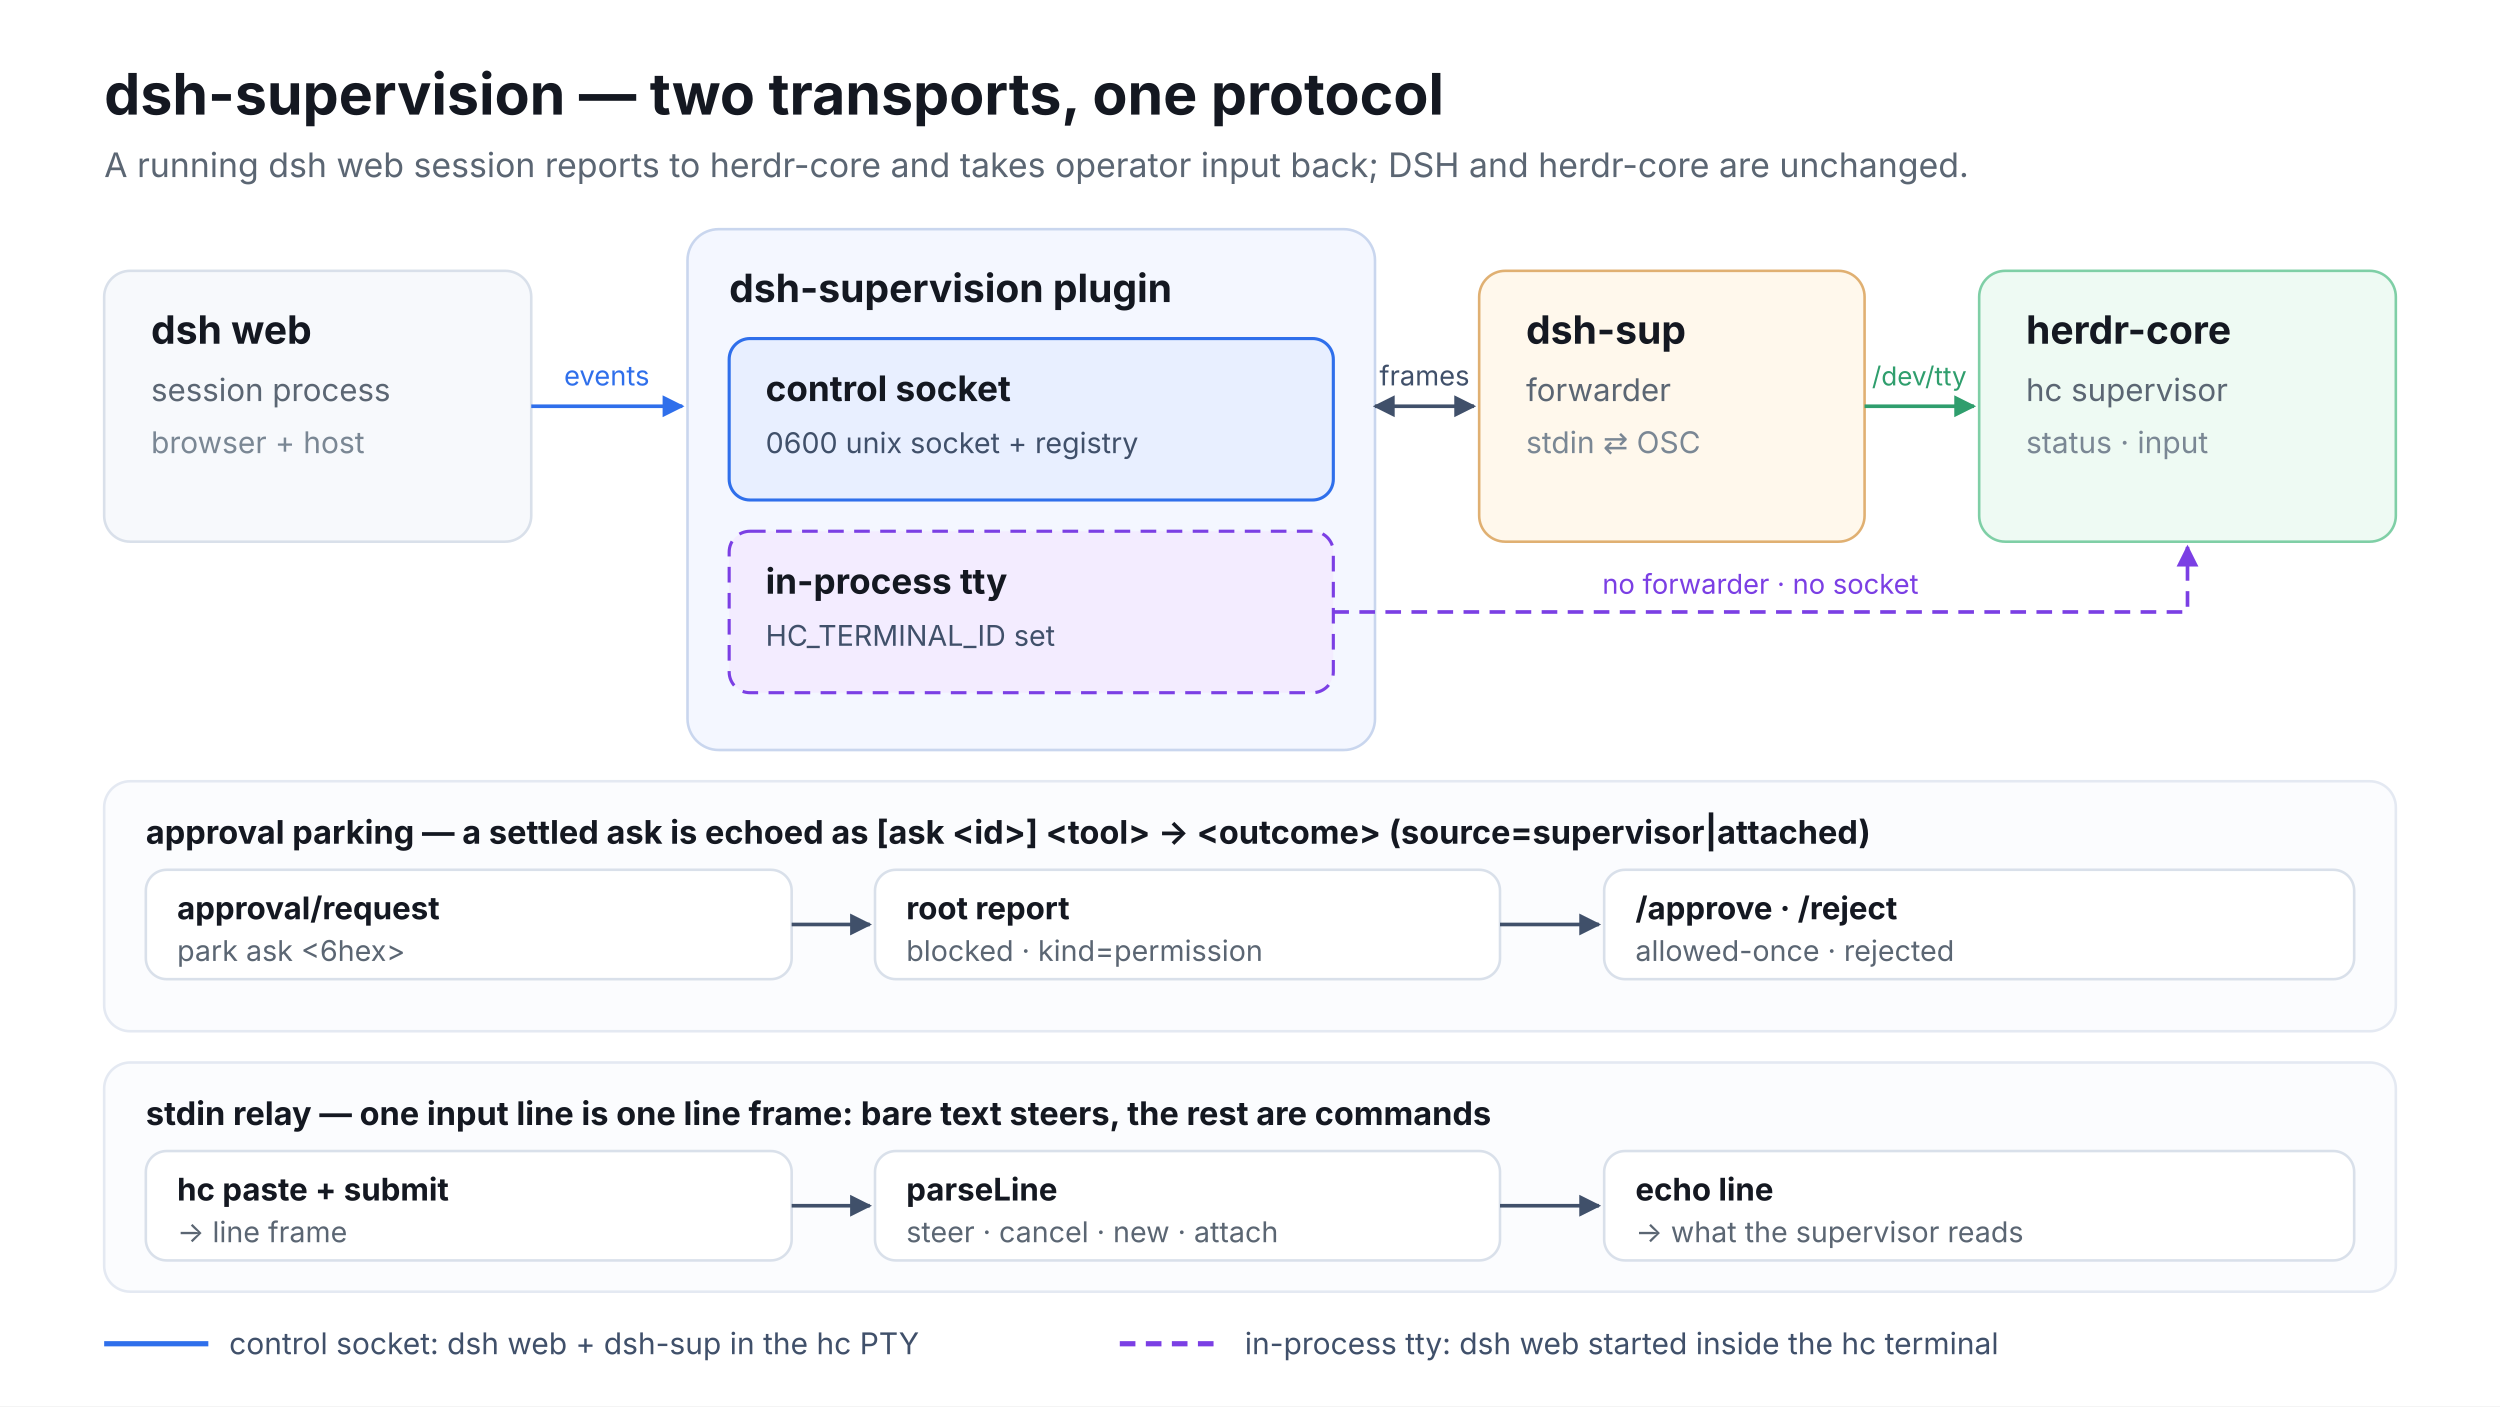
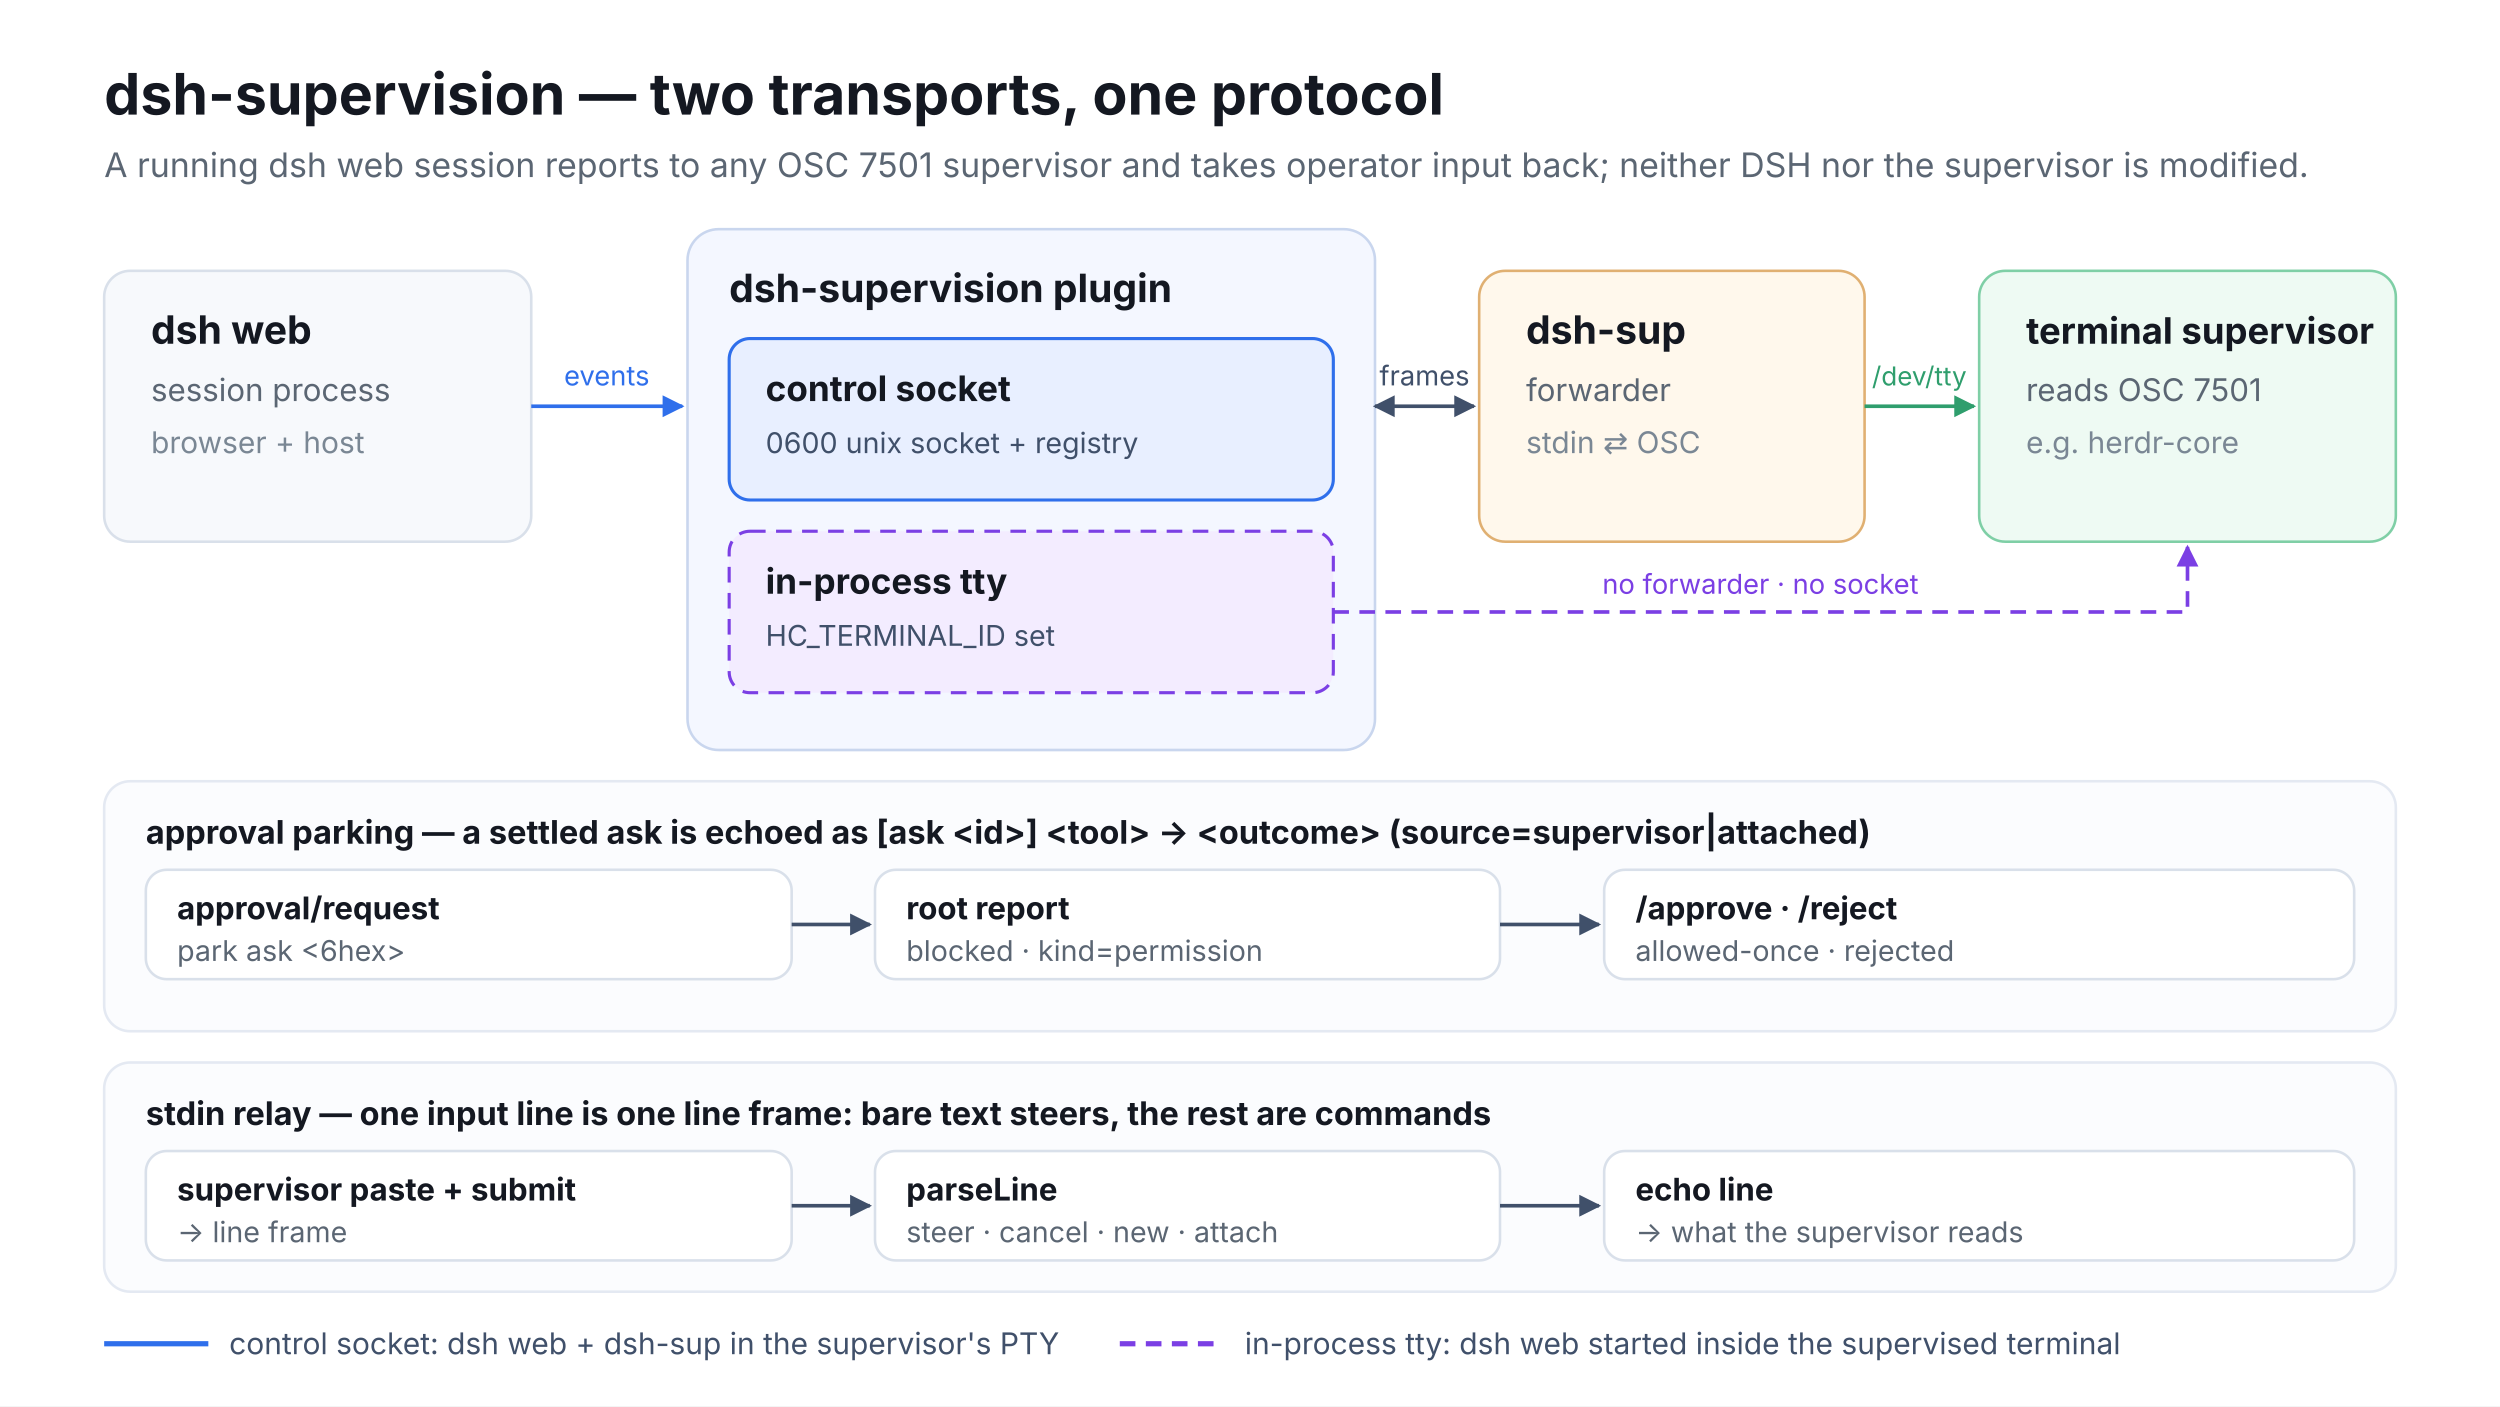
- <svg xmlns="http://www.w3.org/2000/svg" width="960" height="540" viewBox="0 0 960 540" role="img" aria-label="dsh-supervision topology: a dsh web session, the plugin with a control socket and an in-process tty transport, the dsh-sup forwarder, herdr-core, and the approval parking and stdin relay lanes" font-family="-apple-system, &quot;SF Pro Text&quot;, &quot;Segoe UI&quot;, system-ui, sans-serif">
+ <svg xmlns="http://www.w3.org/2000/svg" width="960" height="540" viewBox="0 0 960 540" role="img" aria-label="dsh-supervision topology: a dsh web session, the plugin with a control socket and an in-process tty transport, the dsh-sup forwarder, a terminal supervisor reading OSC 7501, and the approval parking and stdin relay lanes" font-family="-apple-system, &quot;SF Pro Text&quot;, &quot;Segoe UI&quot;, system-ui, sans-serif">
  <defs>
    <marker id="arrow-blue" viewBox="0 0 10 10" refX="9" refY="5" markerWidth="6" markerHeight="6" orient="auto-start-reverse" markerUnits="strokeWidth">
      <path d="M0 0 L10 5 L0 10 Z" fill="#2F6FEB" />
    </marker>
    <marker id="arrow-ink" viewBox="0 0 10 10" refX="9" refY="5" markerWidth="6" markerHeight="6" orient="auto-start-reverse" markerUnits="strokeWidth">
      <path d="M0 0 L10 5 L0 10 Z" fill="#40506A" />
    </marker>
    <marker id="arrow-green" viewBox="0 0 10 10" refX="9" refY="5" markerWidth="6" markerHeight="6" orient="auto-start-reverse" markerUnits="strokeWidth">
      <path d="M0 0 L10 5 L0 10 Z" fill="#2F9E6D" />
    </marker>
    <marker id="arrow-purple" viewBox="0 0 10 10" refX="9" refY="5" markerWidth="6" markerHeight="6" orient="auto-start-reverse" markerUnits="strokeWidth">
      <path d="M0 0 L10 5 L0 10 Z" fill="#7B3FE4" />
    </marker>
  </defs>
  <rect x="0" y="0" width="960" height="540" fill="#FFFFFF" />
  <text x="40" y="44" fill="#141821" font-size="22" font-weight="700">dsh-supervision — two transports, one protocol</text>
-   <text x="40" y="68" fill="#5B6673" font-size="13">A running dsh web session reports to herdr-core and takes operator input back; DSH and herdr-core are unchanged.</text>
+   <text x="40" y="68" fill="#5B6673" font-size="13">A running dsh web session reports to any OSC 7501 supervisor and takes operator input back; neither DSH nor the supervisor is modified.</text>
  <rect x="40" y="104" width="164" height="104" rx="10" fill="#F7F9FC" stroke="#D9E0EA" />
  <text x="58" y="132" fill="#141821" font-size="15" font-weight="700">dsh web</text>
  <text x="58" y="154" fill="#5B6673" font-size="12">session process</text>
  <text x="58" y="174" fill="#7A8794" font-size="11.5">browser + host</text>
  <line x1="204" y1="156" x2="262" y2="156" stroke="#2F6FEB" stroke-width="1.4" marker-end="url(#arrow-blue)" />
  <text x="233" y="148" fill="#2F6FEB" font-size="10.5" text-anchor="middle">events</text>
  <rect x="264" y="88" width="264" height="200" rx="12" fill="#F4F7FF" stroke="#C9D6EE" />
  <text x="280" y="116" fill="#141821" font-size="15" font-weight="700">dsh-supervision plugin</text>
  <rect x="280" y="130" width="232" height="62" rx="8" fill="#E8EFFF" stroke="#2F6FEB" stroke-width="1.2" />
  <text x="294" y="154" fill="#141821" font-size="13.5" font-weight="700">control socket</text>
  <text x="294" y="174" fill="#40506A" font-size="11">0600 unix socket + registry</text>
  <rect x="280" y="204" width="232" height="62" rx="8" fill="#F3ECFF" stroke="#7B3FE4" stroke-width="1.2" stroke-dasharray="6 4" />
  <text x="294" y="228" fill="#141821" font-size="13.5" font-weight="700">in-process tty</text>
  <text x="294" y="248" fill="#40506A" font-size="11">HC_TERMINAL_ID set</text>
  <line x1="528" y1="156" x2="566" y2="156" stroke="#40506A" stroke-width="1.4" marker-start="url(#arrow-ink)" marker-end="url(#arrow-ink)" />
  <text x="547" y="148" fill="#40506A" font-size="10.5" text-anchor="middle">frames</text>
  <rect x="568" y="104" width="148" height="104" rx="10" fill="#FFF8EC" stroke="#E0B072" />
  <text x="586" y="132" fill="#141821" font-size="15" font-weight="700">dsh-sup</text>
  <text x="586" y="154" fill="#5B6673" font-size="12">forwarder</text>
  <text x="586" y="174" fill="#7A8794" font-size="11.5">stdin ⇄ OSC</text>
  <line x1="716" y1="156" x2="758" y2="156" stroke="#2F9E6D" stroke-width="1.4" marker-end="url(#arrow-green)" />
  <text x="737" y="148" fill="#2F9E6D" font-size="10" text-anchor="middle">/dev/tty</text>
  <rect x="760" y="104" width="160" height="104" rx="10" fill="#EEFAF3" stroke="#7FCFA6" />
-   <text x="778" y="132" fill="#141821" font-size="15" font-weight="700">herdr-core</text>
-   <text x="778" y="154" fill="#5B6673" font-size="12">hc supervisor</text>
-   <text x="778" y="174" fill="#7A8794" font-size="11.5">status · input</text>
+   <text x="778" y="132" fill="#141821" font-size="14" font-weight="700">terminal supervisor</text>
+   <text x="778" y="154" fill="#5B6673" font-size="12">reads OSC 7501</text>
+   <text x="778" y="174" fill="#7A8794" font-size="11.5">e.g. herdr-core</text>
  <path d="M 512 235 H 840 V 210" fill="none" stroke="#7B3FE4" stroke-width="1.4" stroke-dasharray="6 4" marker-end="url(#arrow-purple)" />
  <text x="676" y="228" fill="#7B3FE4" font-size="10.5" text-anchor="middle">no forwarder · no socket</text>
  <rect x="40" y="300" width="880" height="96" rx="10" fill="#FBFCFE" stroke="#E4E9F2" />
  <text x="56" y="324" fill="#141821" font-size="12.5" font-weight="700">approval parking — a settled ask is echoed as [ask &lt;id&gt;] &lt;tool&gt; → &lt;outcome&gt; (source=supervisor|attached)</text>
  <rect x="56" y="334" width="248" height="42" rx="8" fill="#FFFFFF" stroke="#D9E0EA" />
  <text x="68" y="353" fill="#141821" font-size="12" font-weight="700">approval/request</text>
  <text x="68" y="369" fill="#5B6673" font-size="11">park ask &lt;6hex&gt;</text>
  <rect x="336" y="334" width="240" height="42" rx="8" fill="#FFFFFF" stroke="#D9E0EA" />
  <text x="348" y="353" fill="#141821" font-size="12" font-weight="700">root report</text>
  <text x="348" y="369" fill="#5B6673" font-size="11">blocked · kind=permission</text>
  <rect x="616" y="334" width="288" height="42" rx="8" fill="#FFFFFF" stroke="#D9E0EA" />
  <text x="628" y="353" fill="#141821" font-size="12" font-weight="700">/approve · /reject</text>
  <text x="628" y="369" fill="#5B6673" font-size="11">allowed-once · rejected</text>
  <line x1="304" y1="355" x2="334" y2="355" stroke="#40506A" stroke-width="1.4" marker-end="url(#arrow-ink)" />
  <line x1="576" y1="355" x2="614" y2="355" stroke="#40506A" stroke-width="1.4" marker-end="url(#arrow-ink)" />
  <rect x="40" y="408" width="880" height="88" rx="10" fill="#FBFCFE" stroke="#E4E9F2" />
  <text x="56" y="432" fill="#141821" font-size="12.5" font-weight="700">stdin relay — one input line is one line frame: bare text steers, the rest are commands</text>
  <rect x="56" y="442" width="248" height="42" rx="8" fill="#FFFFFF" stroke="#D9E0EA" />
-   <text x="68" y="461" fill="#141821" font-size="12" font-weight="700">hc paste + submit</text>
+   <text x="68" y="461" fill="#141821" font-size="12" font-weight="700">supervisor paste + submit</text>
  <text x="68" y="477" fill="#5B6673" font-size="11">→ line frame</text>
  <rect x="336" y="442" width="240" height="42" rx="8" fill="#FFFFFF" stroke="#D9E0EA" />
  <text x="348" y="461" fill="#141821" font-size="12" font-weight="700">parseLine</text>
  <text x="348" y="477" fill="#5B6673" font-size="11">steer · cancel · new · attach</text>
  <rect x="616" y="442" width="288" height="42" rx="8" fill="#FFFFFF" stroke="#D9E0EA" />
  <text x="628" y="461" fill="#141821" font-size="12" font-weight="700">echo line</text>
  <text x="628" y="477" fill="#5B6673" font-size="11">→ what the supervisor reads</text>
  <line x1="304" y1="463" x2="334" y2="463" stroke="#40506A" stroke-width="1.4" marker-end="url(#arrow-ink)" />
  <line x1="576" y1="463" x2="614" y2="463" stroke="#40506A" stroke-width="1.4" marker-end="url(#arrow-ink)" />
  <line x1="40" y1="516" x2="80" y2="516" stroke="#2F6FEB" stroke-width="2" />
-   <text x="88" y="520" fill="#40506A" font-size="11.5">control socket: dsh web + dsh-sup in the hc PTY</text>
+   <text x="88" y="520" fill="#40506A" font-size="11.5">control socket: dsh web + dsh-sup in the supervisor's PTY</text>
  <line x1="430" y1="516" x2="470" y2="516" stroke="#7B3FE4" stroke-width="2" stroke-dasharray="6 4" />
-   <text x="478" y="520" fill="#40506A" font-size="11.5">in-process tty: dsh web started inside the hc terminal</text>
+   <text x="478" y="520" fill="#40506A" font-size="11.5">in-process tty: dsh web started inside the supervised terminal</text>
</svg>
